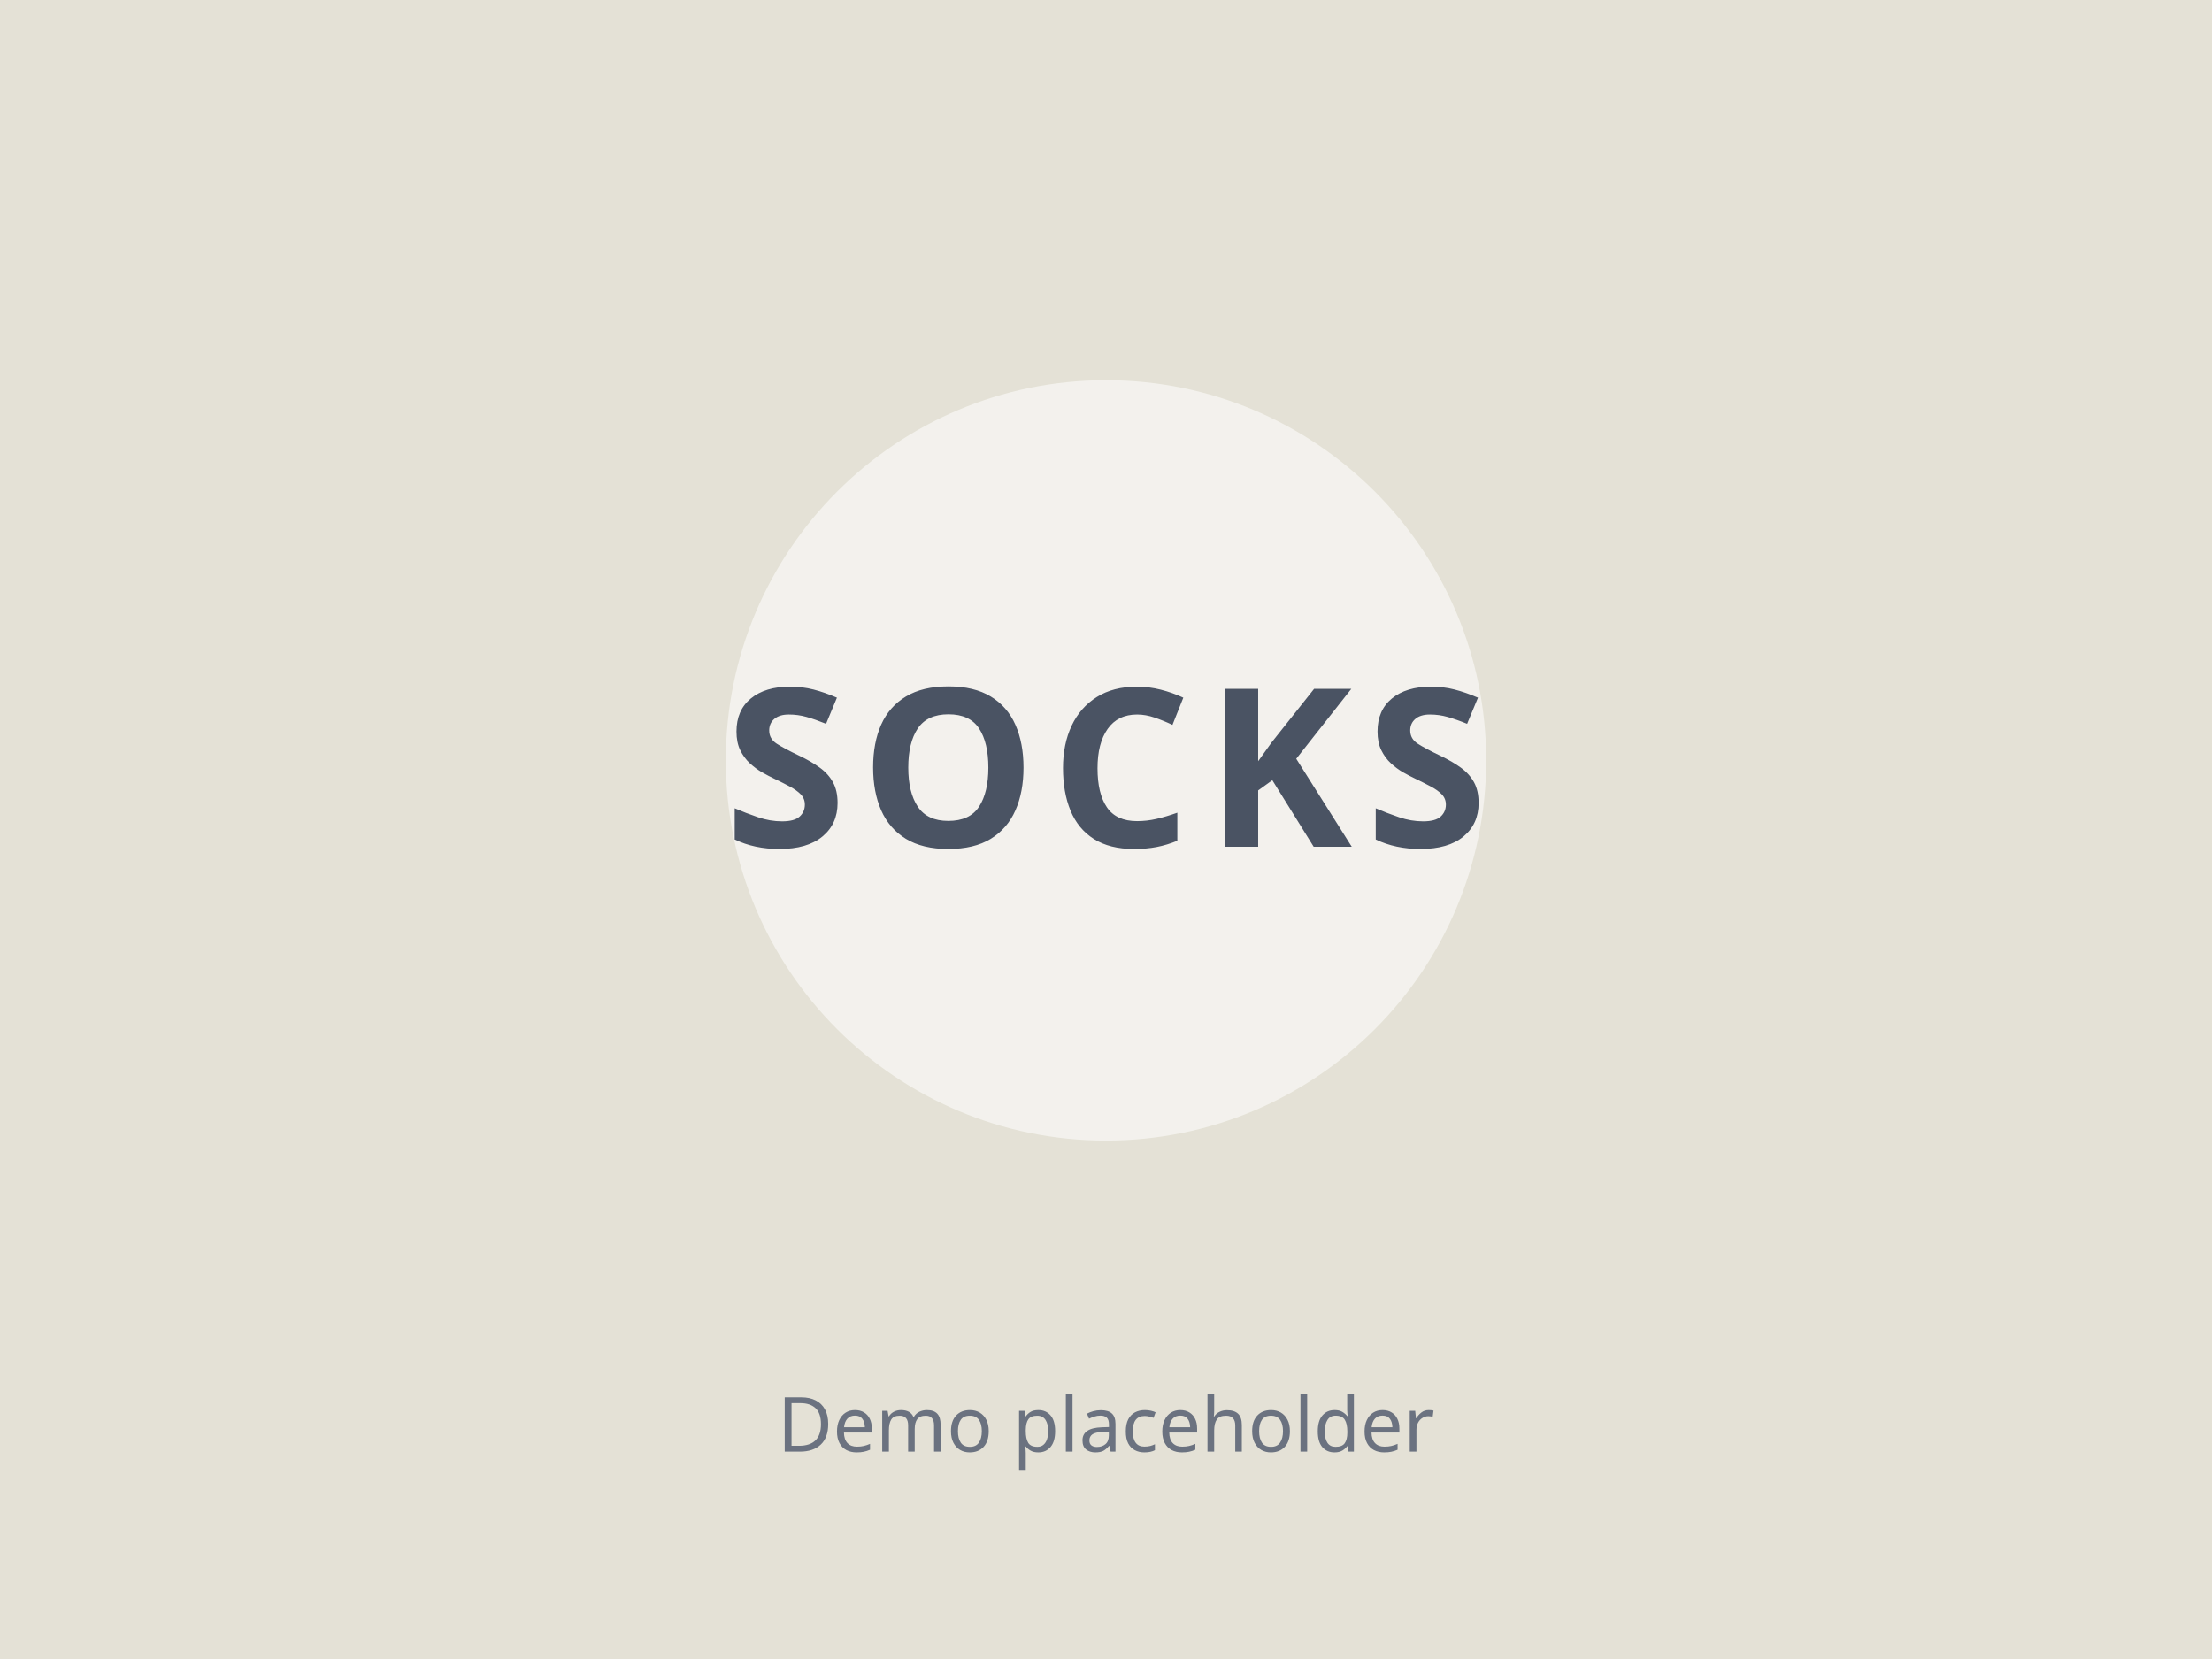
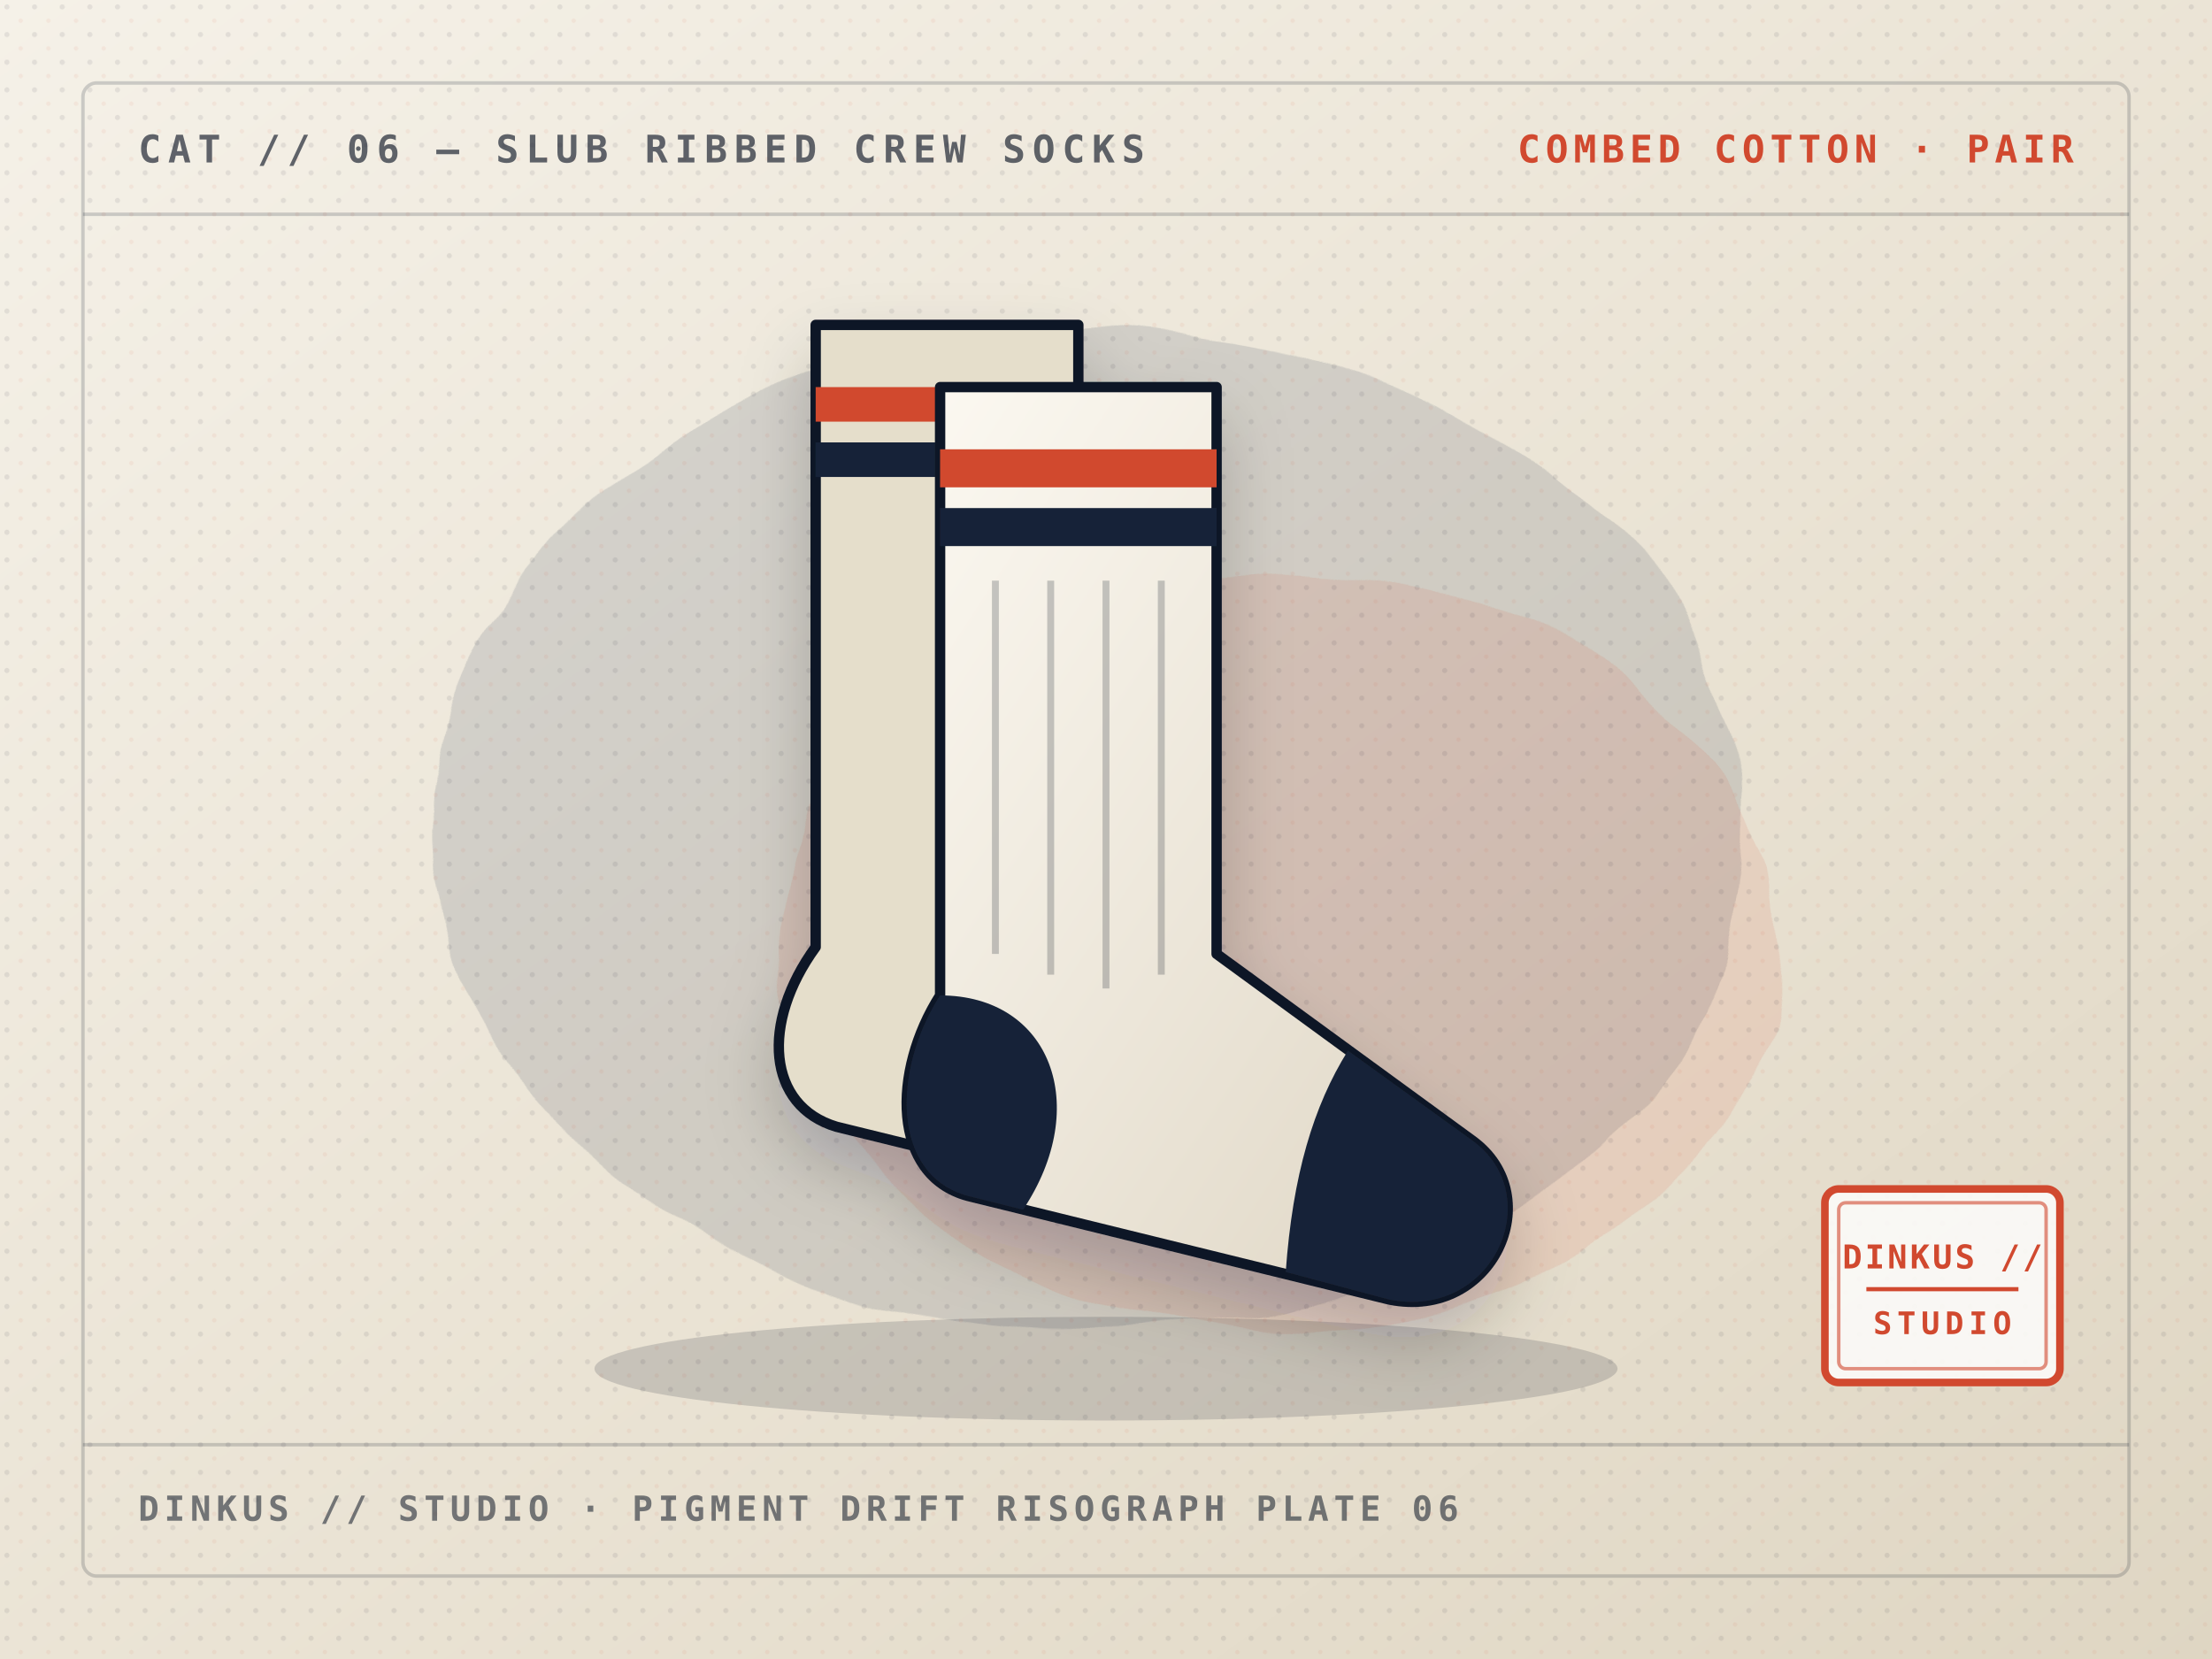
- <svg xmlns="http://www.w3.org/2000/svg" viewBox="0 0 640 480" role="img" aria-label="Demo socks placeholder">
-   <rect width="640" height="480" fill="#e4e1d6" />
-   <circle cx="320" cy="220" r="110" fill="#ffffff" opacity=".55" />
-   <text x="320" y="245" text-anchor="middle" font-family="system-ui,sans-serif" font-size="64" font-weight="700" fill="#4a5363" letter-spacing="4">SOCKS</text>
-   <text x="320" y="420" text-anchor="middle" font-family="system-ui,sans-serif" font-size="22" fill="#6b7280">Demo placeholder</text>
+ <svg xmlns="http://www.w3.org/2000/svg" viewBox="0 0 640 480" role="img" aria-label="Dinkus Demo Ribbed Socks — Aizome pigment wash illustration">
+   <defs>
+     <linearGradient id="washi-socks" x1="0" y1="0" x2="1" y2="1">
+       <stop offset="0%" stop-color="#f5f1e8" />
+       <stop offset="55%" stop-color="#eae3d4" />
+       <stop offset="100%" stop-color="#dfd6c3" />
+     </linearGradient>
+     <linearGradient id="knit-socks" x1="0" y1="0" x2="1" y2="1">
+       <stop offset="0%" stop-color="#fcf9f2" />
+       <stop offset="100%" stop-color="#ded5c3" />
+     </linearGradient>
+     <pattern id="riso-socks" width="8" height="8" patternUnits="userSpaceOnUse">
+       <circle cx="2" cy="2" r="0.75" fill="#101827" fill-opacity="0.08" />
+       <circle cx="6" cy="6" r="0.65" fill="#d1492f" fill-opacity="0.07" />
+     </pattern>
+     <filter id="pigment-drift-socks" x="-15%" y="-15%" width="130%" height="130%" color-interpolation-filters="sRGB">
+       <feTurbulence type="fractalNoise" baseFrequency="0.014 0.022" numOctaves="3" seed="67" result="noise">
+         <animate attributeName="baseFrequency" values="0.014 0.022;0.018 0.028;0.014 0.022" dur="9s" repeatCount="indefinite" />
+       </feTurbulence>
+       <feDisplacementMap in="SourceGraphic" in2="noise" scale="11" xChannelSelector="R" yChannelSelector="G" />
+     </filter>
+     <filter id="drop-socks" x="-20%" y="-20%" width="140%" height="140%">
+       <feDropShadow dx="0" dy="10" stdDeviation="10" flood-color="#101827" flood-opacity="0.2" />
+     </filter>
+   </defs>
+   <rect width="640" height="480" fill="url(#washi-socks)" />
+   <g filter="url(#pigment-drift-socks)" opacity="0.88">
+     <ellipse cx="315" cy="240" rx="190" ry="145" fill="#1b304d" fill-opacity="0.15" />
+     <ellipse cx="370" cy="275" rx="145" ry="110" fill="#d1492f" fill-opacity="0.12" />
+   </g>
+   <rect width="640" height="480" fill="url(#riso-socks)" />
+   <g stroke="#101827" stroke-opacity="0.18" stroke-width="1" fill="none">
+     <rect x="24" y="24" width="592" height="432" rx="4" />
+     <path d="M24 62 H616 M24 418 H616" />
+   </g>
+   <text x="40" y="47" font-family="ui-monospace, SFMono-Regular, Menlo, monospace" font-size="11" font-weight="700" fill="#101827" fill-opacity="0.65" letter-spacing="2">CAT // 06 — SLUB RIBBED CREW SOCKS</text>
+   <text x="600" y="47" text-anchor="end" font-family="ui-monospace, SFMono-Regular, Menlo, monospace" font-size="11" font-weight="700" fill="#d1492f" letter-spacing="1.5">COMBED COTTON · PAIR</text>
+   <ellipse cx="320" cy="396" rx="148" ry="15" fill="#101827" fill-opacity="0.16" />
+   <g filter="url(#drop-socks)">
+     <g transform="translate(-34, -10)">
+       <path d="M270 104 H346 V268 L412 318 C432 334, 418 368, 390 364 L276 336 C256 330, 254 306, 270 284 Z" fill="#e5decb" stroke="#101827" stroke-width="3" stroke-linejoin="round" />
+       <rect x="270" y="122" width="76" height="10" fill="#d1492f" />
+       <rect x="270" y="138" width="76" height="10" fill="#172438" />
+     </g>
+     <g transform="translate(22, 8)">
+       <path d="M250 104 H330 V268 L404 322 C426 338, 410 374, 380 368 L258 338 C236 332, 236 302, 250 280 Z" fill="url(#knit-socks)" stroke="#101827" stroke-width="3" stroke-linejoin="round" />
+       <rect x="250" y="122" width="80" height="11" fill="#d1492f" />
+       <rect x="250" y="139" width="80" height="11" fill="#172438" />
+       <path d="M250 280 C282 280, 294 312, 274 342 L258 338 C236 332, 236 302, 250 280 Z" fill="#172438" />
+       <path d="M368 296 L404 322 C426 338, 410 374, 380 368 L350 360 C352 332, 358 312, 368 296 Z" fill="#172438" />
+       <path d="M266 160 V268 M282 160 V274 M298 160 V278 M314 160 V274" stroke="#101827" stroke-opacity="0.22" stroke-width="2" />
+     </g>
+   </g>
+   <g transform="translate(528, 344)">
+     <rect x="0" y="0" width="68" height="56" rx="4" fill="#fcfbf8" fill-opacity="0.9" stroke="#d1492f" stroke-width="2.2" />
+     <rect x="4" y="4" width="60" height="48" rx="2" fill="none" stroke="#d1492f" stroke-width="1" stroke-opacity="0.6" />
+     <text x="34" y="23" text-anchor="middle" font-family="ui-monospace, SFMono-Regular, Menlo, monospace" font-size="9.5" font-weight="800" fill="#d1492f" letter-spacing="0.8">DINKUS //</text>
+     <line x1="12" y1="29" x2="56" y2="29" stroke="#d1492f" stroke-width="1.2" />
+     <text x="34" y="42" text-anchor="middle" font-family="ui-monospace, SFMono-Regular, Menlo, monospace" font-size="9" font-weight="700" fill="#d1492f" letter-spacing="1.5">STUDIO</text>
+   </g>
+   <text x="40" y="440" font-family="ui-monospace, SFMono-Regular, Menlo, monospace" font-size="10" font-weight="700" fill="#101827" fill-opacity="0.55" letter-spacing="1.5">DINKUS // STUDIO · PIGMENT DRIFT RISOGRAPH PLATE 06</text>
</svg>
